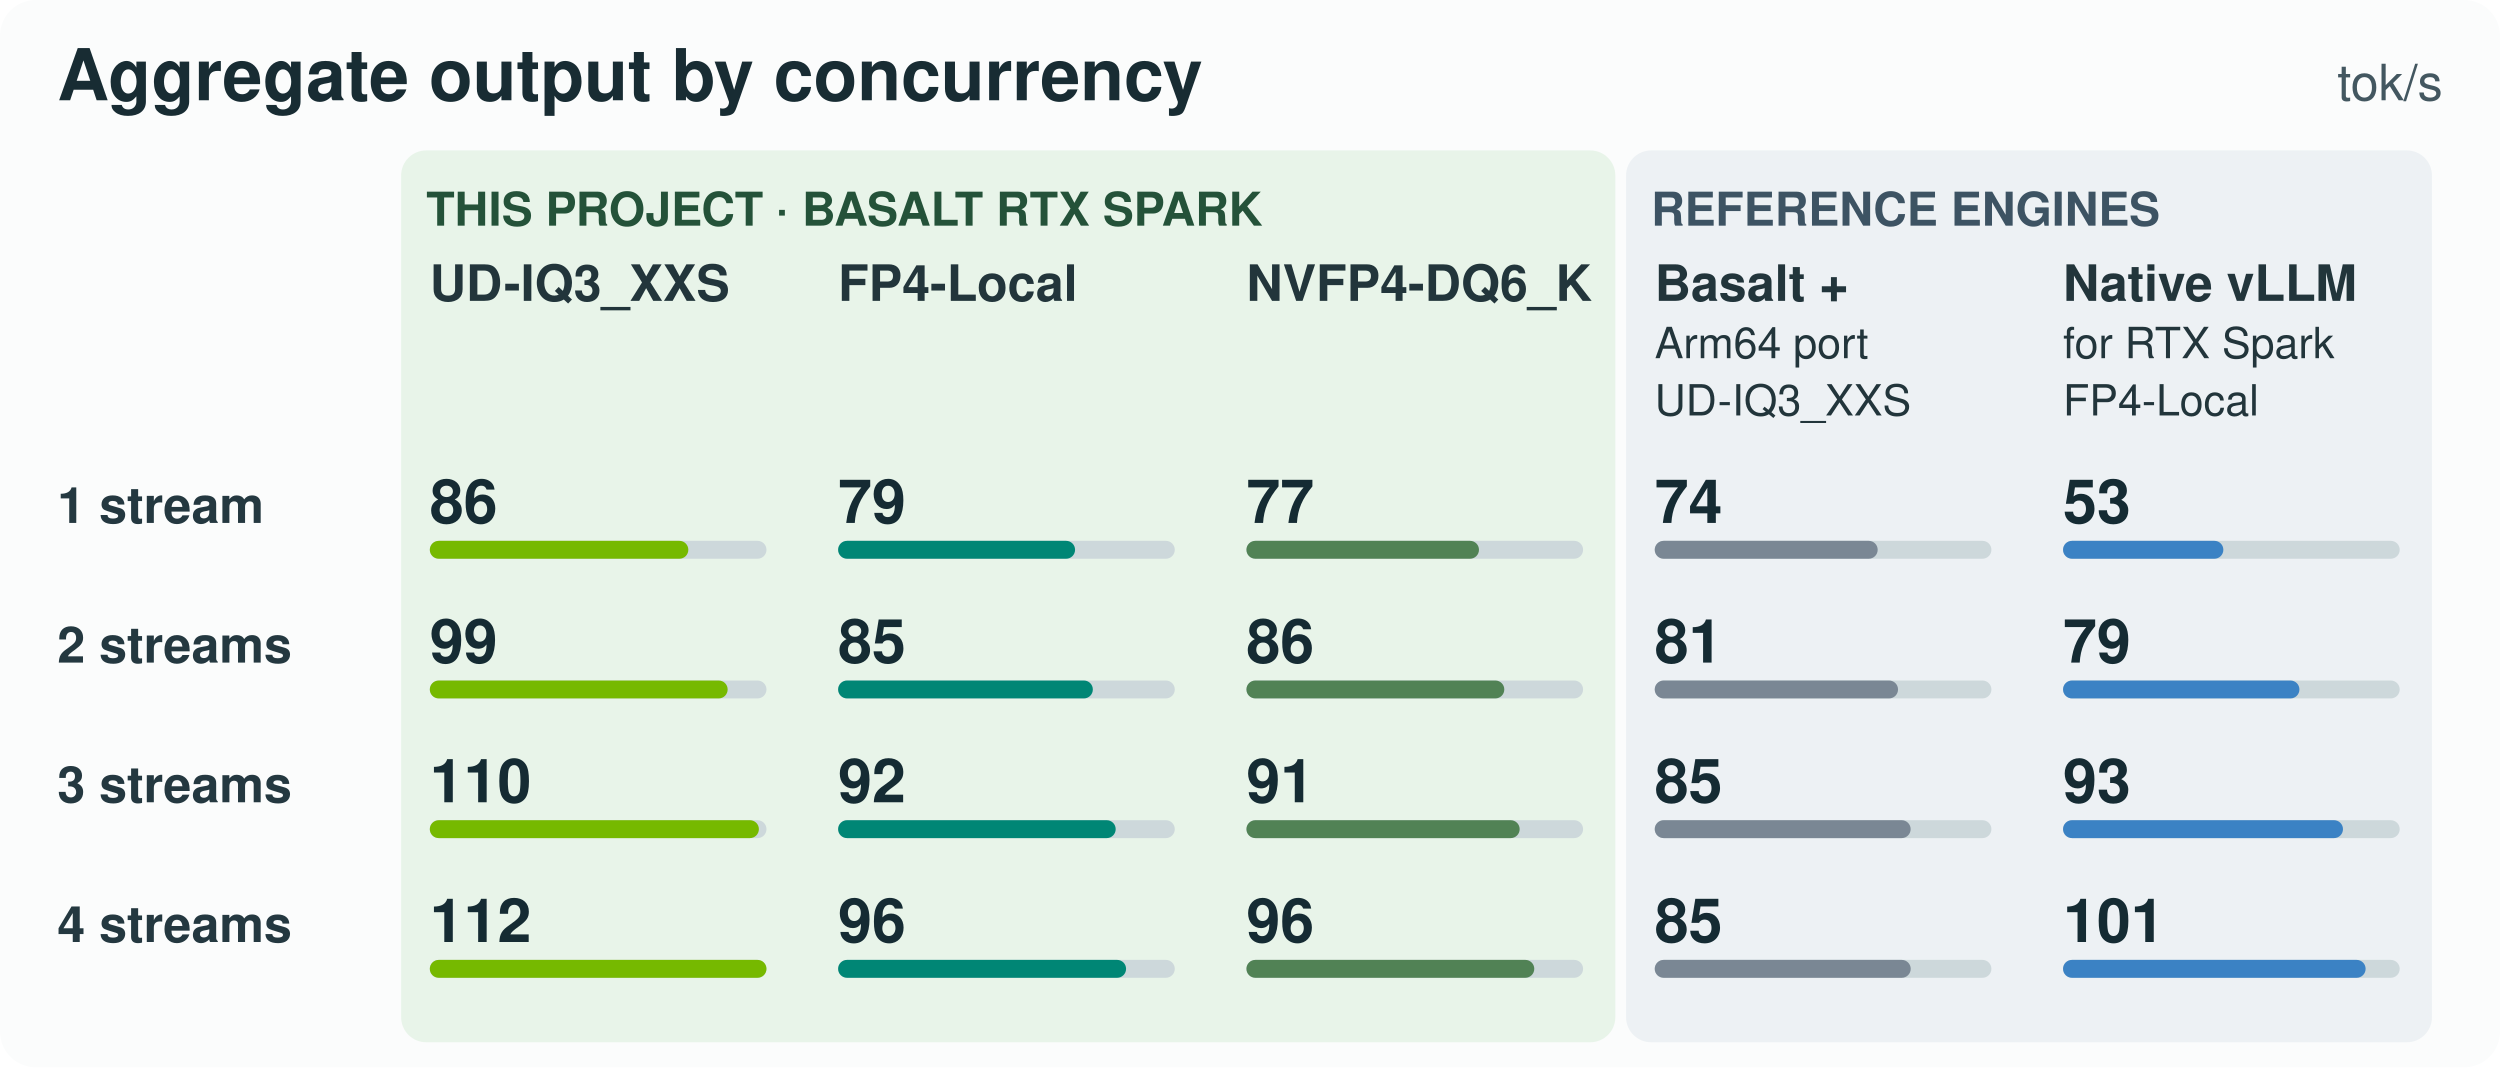
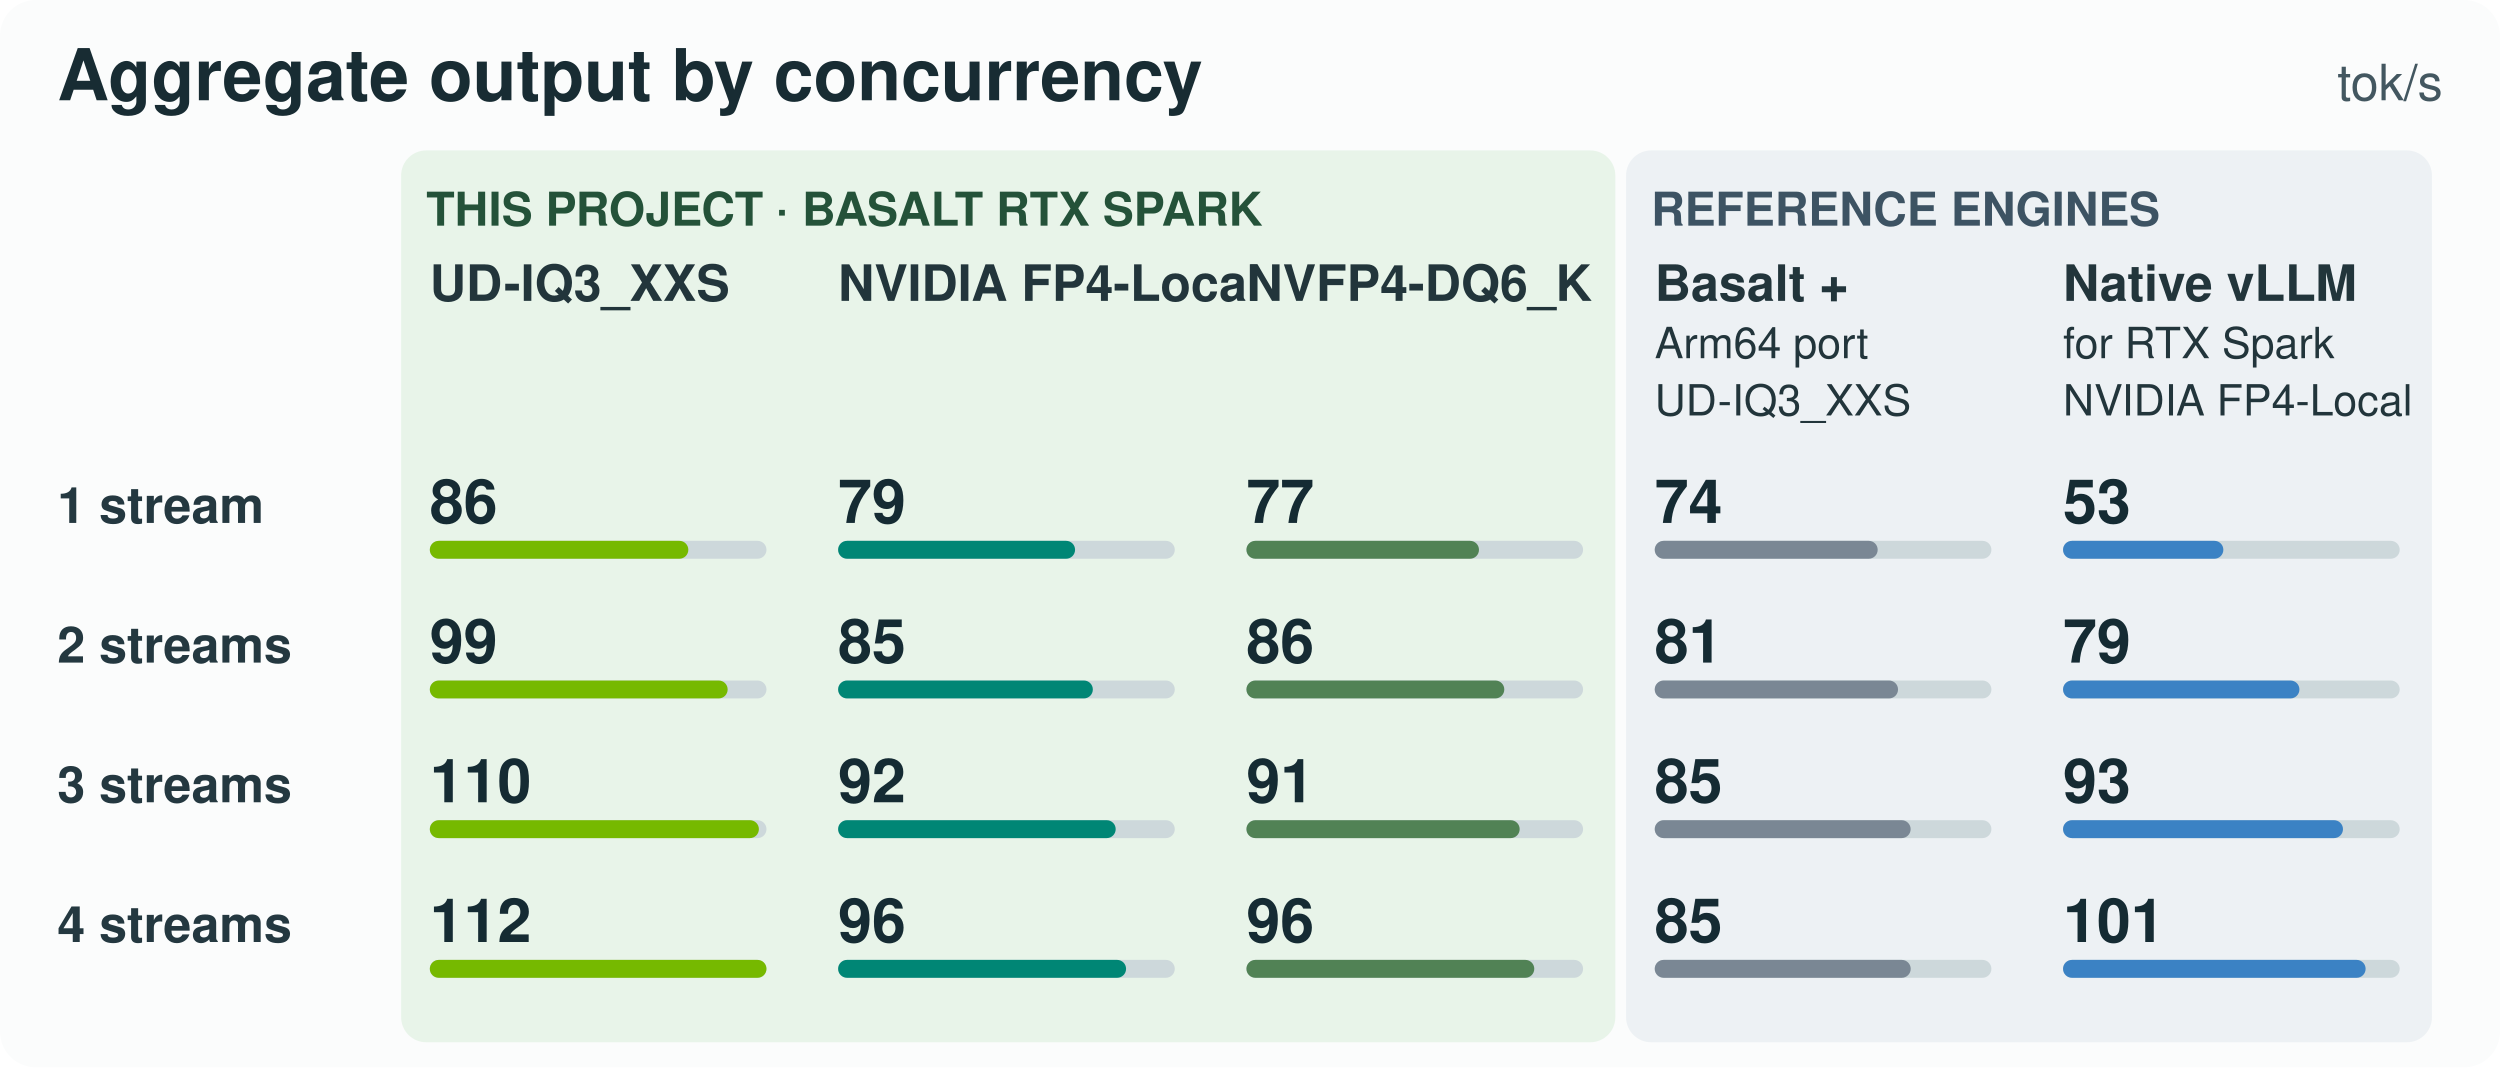
<svg xmlns="http://www.w3.org/2000/svg" width="698" height="298" viewBox="0 0 698 298" role="img" aria-labelledby="title desc" font-family="Segoe UI, Helvetica, Arial, sans-serif">
  <rect width="698" height="298" rx="10" fill="#fbfcfc" />
  <text x="16" y="28" font-size="20" font-weight="700" fill="#182c33">Aggregate output by concurrency</text>
  <text x="682" y="28" font-size="14" text-anchor="end" fill="#435760">tok/s</text>
  <rect x="112" y="42" width="339" height="249" rx="7" fill="#e8f4e9" />
  <text x="119" y="63" font-size="13" font-weight="700" fill="#245239">THIS PROJECT · BASALT RTX SPARK</text>
  <rect x="454" y="42" width="225" height="249" rx="7" fill="#edf1f4" />
  <text x="461" y="63" font-size="13" font-weight="700" fill="#3d5363">REFERENCE ENGINES</text>
  <text x="120" y="84" font-size="14" font-weight="600" fill="#22353b">UD-IQ3_XXS</text>
  <text x="120" y="146" font-size="17" font-weight="600" fill="#152b33">86</text>
  <rect x="120" y="151" width="94" height="5" rx="2.5" fill="#cdd8db" />
  <rect x="120" y="151" width="72.18" height="5" rx="2.5" fill="#76B900" />
  <text x="120" y="185" font-size="17" font-weight="600" fill="#152b33">99</text>
  <rect x="120" y="190" width="94" height="5" rx="2.5" fill="#cdd8db" />
  <rect x="120" y="190" width="83.16" height="5" rx="2.5" fill="#76B900" />
  <text x="120" y="224" font-size="17" font-weight="600" fill="#152b33">110</text>
  <rect x="120" y="229" width="94" height="5" rx="2.5" fill="#cdd8db" />
  <rect x="120" y="229" width="91.88" height="5" rx="2.5" fill="#76B900" />
  <text x="120" y="263" font-size="17" font-weight="600" fill="#152b33">112</text>
  <rect x="120" y="268" width="94" height="5" rx="2.5" fill="#cdd8db" />
  <rect x="120" y="268" width="94.00" height="5" rx="2.5" fill="#76B900" />
-   <text x="234" y="84" font-size="14" font-weight="600" fill="#22353b">FP4-Local</text>
+   <text x="234" y="84" font-size="14" font-weight="600" fill="#22353b">NVIDIA FP4-Local</text>
  <text x="234" y="146" font-size="17" font-weight="600" fill="#152b33">79</text>
  <rect x="234" y="151" width="94" height="5" rx="2.5" fill="#cdd8db" />
  <rect x="234" y="151" width="66.16" height="5" rx="2.5" fill="#008675" />
  <text x="234" y="185" font-size="17" font-weight="600" fill="#152b33">85</text>
  <rect x="234" y="190" width="94" height="5" rx="2.5" fill="#cdd8db" />
  <rect x="234" y="190" width="71.12" height="5" rx="2.5" fill="#008675" />
  <text x="234" y="224" font-size="17" font-weight="600" fill="#152b33">92</text>
  <rect x="234" y="229" width="94" height="5" rx="2.5" fill="#cdd8db" />
  <rect x="234" y="229" width="77.50" height="5" rx="2.5" fill="#008675" />
  <text x="234" y="263" font-size="17" font-weight="600" fill="#152b33">96</text>
  <rect x="234" y="268" width="94" height="5" rx="2.5" fill="#cdd8db" />
  <rect x="234" y="268" width="80.40" height="5" rx="2.5" fill="#008675" />
  <text x="348" y="84" font-size="14" font-weight="600" fill="#22353b">NVFP4-DQ6_K</text>
  <text x="348" y="146" font-size="17" font-weight="600" fill="#152b33">77</text>
  <rect x="348" y="151" width="94" height="5" rx="2.5" fill="#cdd8db" />
  <rect x="348" y="151" width="64.93" height="5" rx="2.5" fill="#518255" />
  <text x="348" y="185" font-size="17" font-weight="600" fill="#152b33">86</text>
  <rect x="348" y="190" width="94" height="5" rx="2.5" fill="#cdd8db" />
  <rect x="348" y="190" width="72.00" height="5" rx="2.5" fill="#518255" />
  <text x="348" y="224" font-size="17" font-weight="600" fill="#152b33">91</text>
  <rect x="348" y="229" width="94" height="5" rx="2.5" fill="#cdd8db" />
  <rect x="348" y="229" width="76.29" height="5" rx="2.5" fill="#518255" />
  <text x="348" y="263" font-size="17" font-weight="600" fill="#152b33">96</text>
  <rect x="348" y="268" width="94" height="5" rx="2.5" fill="#cdd8db" />
  <rect x="348" y="268" width="80.37" height="5" rx="2.5" fill="#518255" />
  <text x="462" y="84" font-size="14" font-weight="600" fill="#22353b">Basalt +</text>
  <text x="462" y="100" font-size="12" font-weight="400" fill="#22353b">Arm64 port</text>
  <text x="462" y="116" font-size="12" font-weight="400" fill="#22353b">UD-IQ3_XXS</text>
  <text x="462" y="146" font-size="17" font-weight="600" fill="#152b33">74</text>
  <rect x="462" y="151" width="94" height="5" rx="2.5" fill="#cdd8db" />
  <rect x="462" y="151" width="62.25" height="5" rx="2.5" fill="#7A8794" />
  <text x="462" y="185" font-size="17" font-weight="600" fill="#152b33">81</text>
  <rect x="462" y="190" width="94" height="5" rx="2.5" fill="#cdd8db" />
  <rect x="462" y="190" width="67.93" height="5" rx="2.5" fill="#7A8794" />
  <text x="462" y="224" font-size="17" font-weight="600" fill="#152b33">85</text>
  <rect x="462" y="229" width="94" height="5" rx="2.5" fill="#cdd8db" />
  <rect x="462" y="229" width="71.45" height="5" rx="2.5" fill="#7A8794" />
  <text x="462" y="263" font-size="17" font-weight="600" fill="#152b33">85</text>
  <rect x="462" y="268" width="94" height="5" rx="2.5" fill="#cdd8db" />
  <rect x="462" y="268" width="71.47" height="5" rx="2.5" fill="#7A8794" />
  <text x="576" y="84" font-size="14" font-weight="600" fill="#22353b">Native vLLM</text>
  <text x="576" y="100" font-size="12" font-weight="400" fill="#22353b">for RTX Spark</text>
-   <text x="576" y="116" font-size="12" font-weight="400" fill="#22353b">FP4-Local</text>
+   <text x="576" y="116" font-size="12" font-weight="400" fill="#22353b">NVIDIA FP4-Local</text>
  <text x="576" y="146" font-size="17" font-weight="600" fill="#152b33">53</text>
  <rect x="576" y="151" width="94" height="5" rx="2.5" fill="#cdd8db" />
  <rect x="576" y="151" width="44.76" height="5" rx="2.5" fill="#3B82C4" />
  <text x="576" y="185" font-size="17" font-weight="600" fill="#152b33">79</text>
  <rect x="576" y="190" width="94" height="5" rx="2.5" fill="#cdd8db" />
  <rect x="576" y="190" width="66.00" height="5" rx="2.5" fill="#3B82C4" />
  <text x="576" y="224" font-size="17" font-weight="600" fill="#152b33">93</text>
  <rect x="576" y="229" width="94" height="5" rx="2.5" fill="#cdd8db" />
  <rect x="576" y="229" width="78.16" height="5" rx="2.5" fill="#3B82C4" />
  <text x="576" y="263" font-size="17" font-weight="600" fill="#152b33">101</text>
  <rect x="576" y="268" width="94" height="5" rx="2.5" fill="#cdd8db" />
  <rect x="576" y="268" width="84.48" height="5" rx="2.5" fill="#3B82C4" />
  <text x="16" y="146" font-size="14" font-weight="600" fill="#243840">1 stream</text>
  <text x="16" y="185" font-size="14" font-weight="600" fill="#243840">2 streams</text>
  <text x="16" y="224" font-size="14" font-weight="600" fill="#243840">3 streams</text>
  <text x="16" y="263" font-size="14" font-weight="600" fill="#243840">4 streams</text>
</svg>
